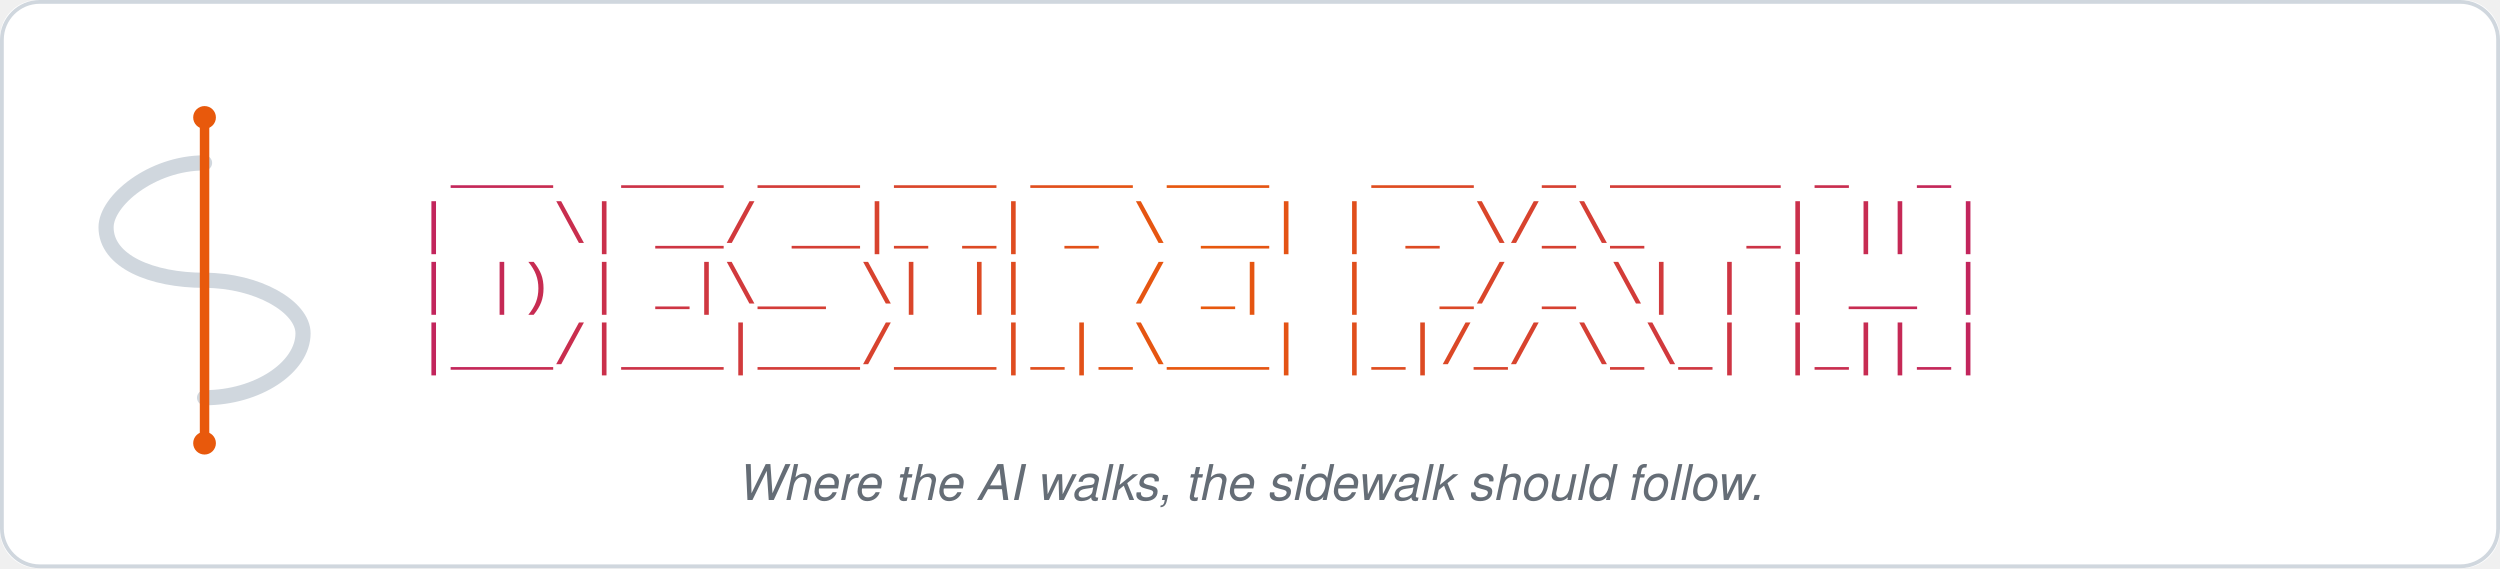
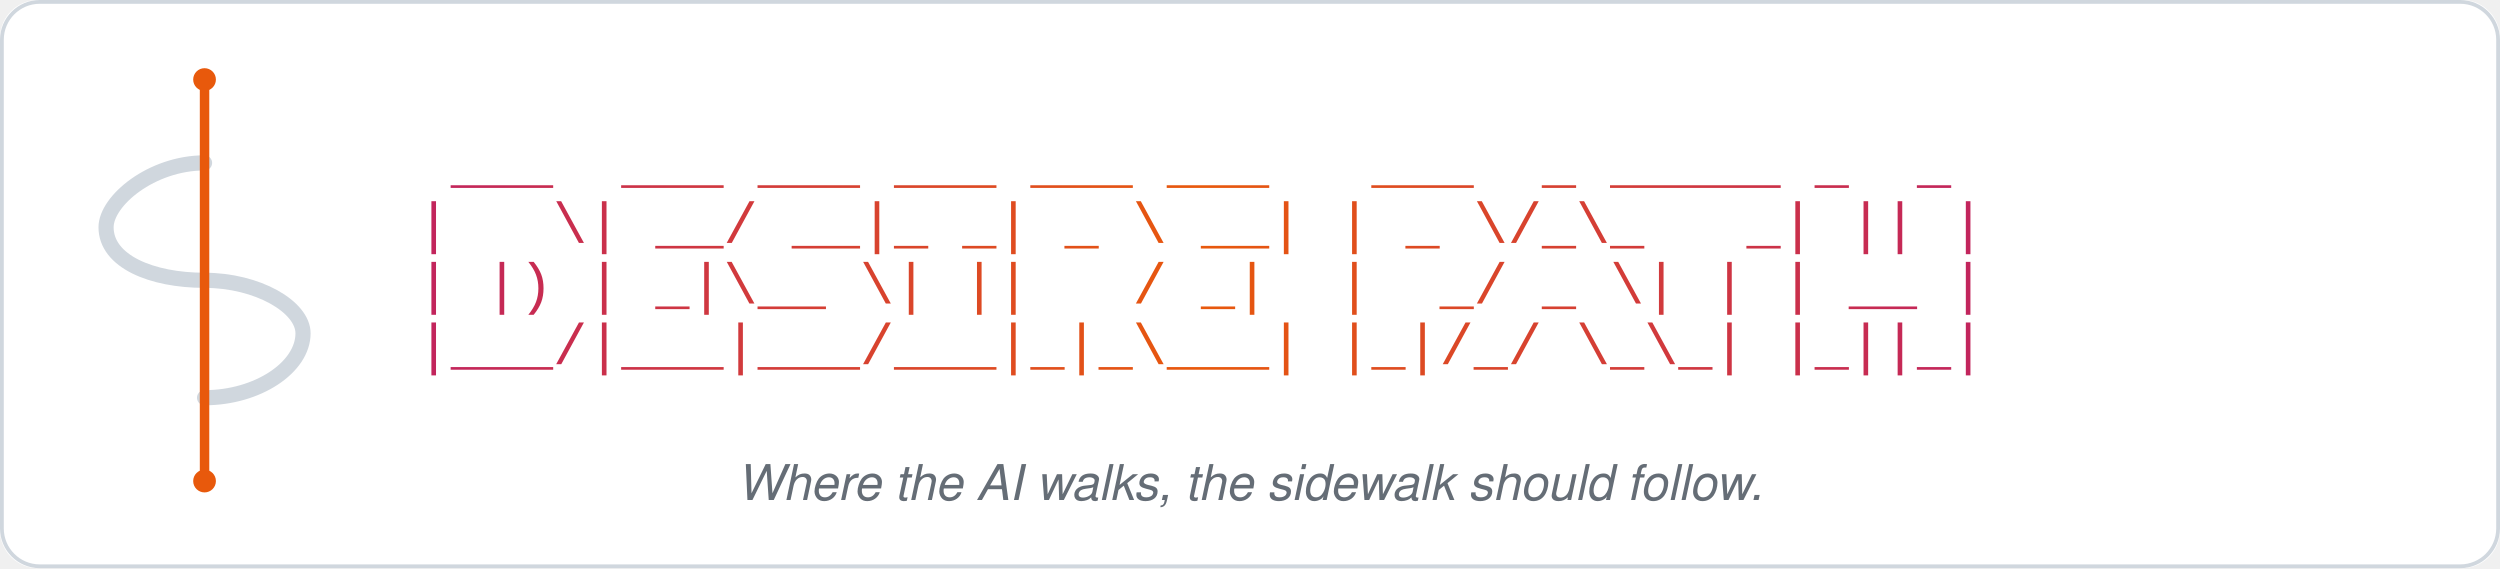
<svg xmlns="http://www.w3.org/2000/svg" width="660" height="150" viewBox="0 0 660 150">
  <defs>
    <linearGradient id="g" x1="0" y1="0" x2="1" y2="0">
      <stop offset="0%" stop-color="#c2255c" />
      <stop offset="50%" stop-color="#e8590c" />
      <stop offset="100%" stop-color="#c2255c" />
    </linearGradient>
  </defs>
  <rect width="660" height="150" rx="10" fill="#ffffff" />
  <rect x=".5" y=".5" width="659" height="149" rx="10" fill="none" stroke="#d0d7de" />
  <g transform="translate(24, 37)">
    <path d="M 30,6 C 16,6 4,16 4,23 C 4,32 16,37 30,37 C 44,37 56,44 56,51 C 56,60 44,68 30,68" fill="none" stroke="#d0d7de" stroke-width="4" stroke-linecap="round" />
-     <line x1="30" y1="-6" x2="30" y2="80" stroke="#e8590c" stroke-width="2.5" stroke-linecap="round" />
-     <circle cx="30" cy="-6" r="3" fill="#e8590c" />
-     <circle cx="30" cy="80" r="3" fill="#e8590c" />
+     <line x1="30" y1="-16" x2="30" y2="90" stroke="#e8590c" stroke-width="2.5" stroke-linecap="round" />
+     <circle cx="30" cy="-16" r="3" fill="#e8590c" />
+     <circle cx="30" cy="90" r="3" fill="#e8590c" />
  </g>
  <text font-family="SFMono-Regular,Menlo,Consolas,'Courier New',monospace" font-size="15" fill="url(#g)" xml:space="preserve">
    <tspan x="110" y="48"> ___  ___ ___ ___ ___ ___   ___  _ _____ _  _ </tspan>
    <tspan x="110" y="64">|   \| __/ __|_ _| _ \ __| | _ \/_\_   _| || |</tspan>
    <tspan x="110" y="80">| |) | _|\__ \| ||   / _|  |  _/ _ \| | | __ |</tspan>
    <tspan x="110" y="96">|___/|___|___/___|_|_\___| |_|/_/ \_\_| |_||_|</tspan>
  </text>
  <text x="330" y="132" font-family="-apple-system,BlinkMacSystemFont,'Segoe UI',Helvetica,Arial,sans-serif" font-size="13" fill="#656d76" text-anchor="middle" font-style="italic">Where the AI walks, the sidewalk should follow.</text>
</svg>
